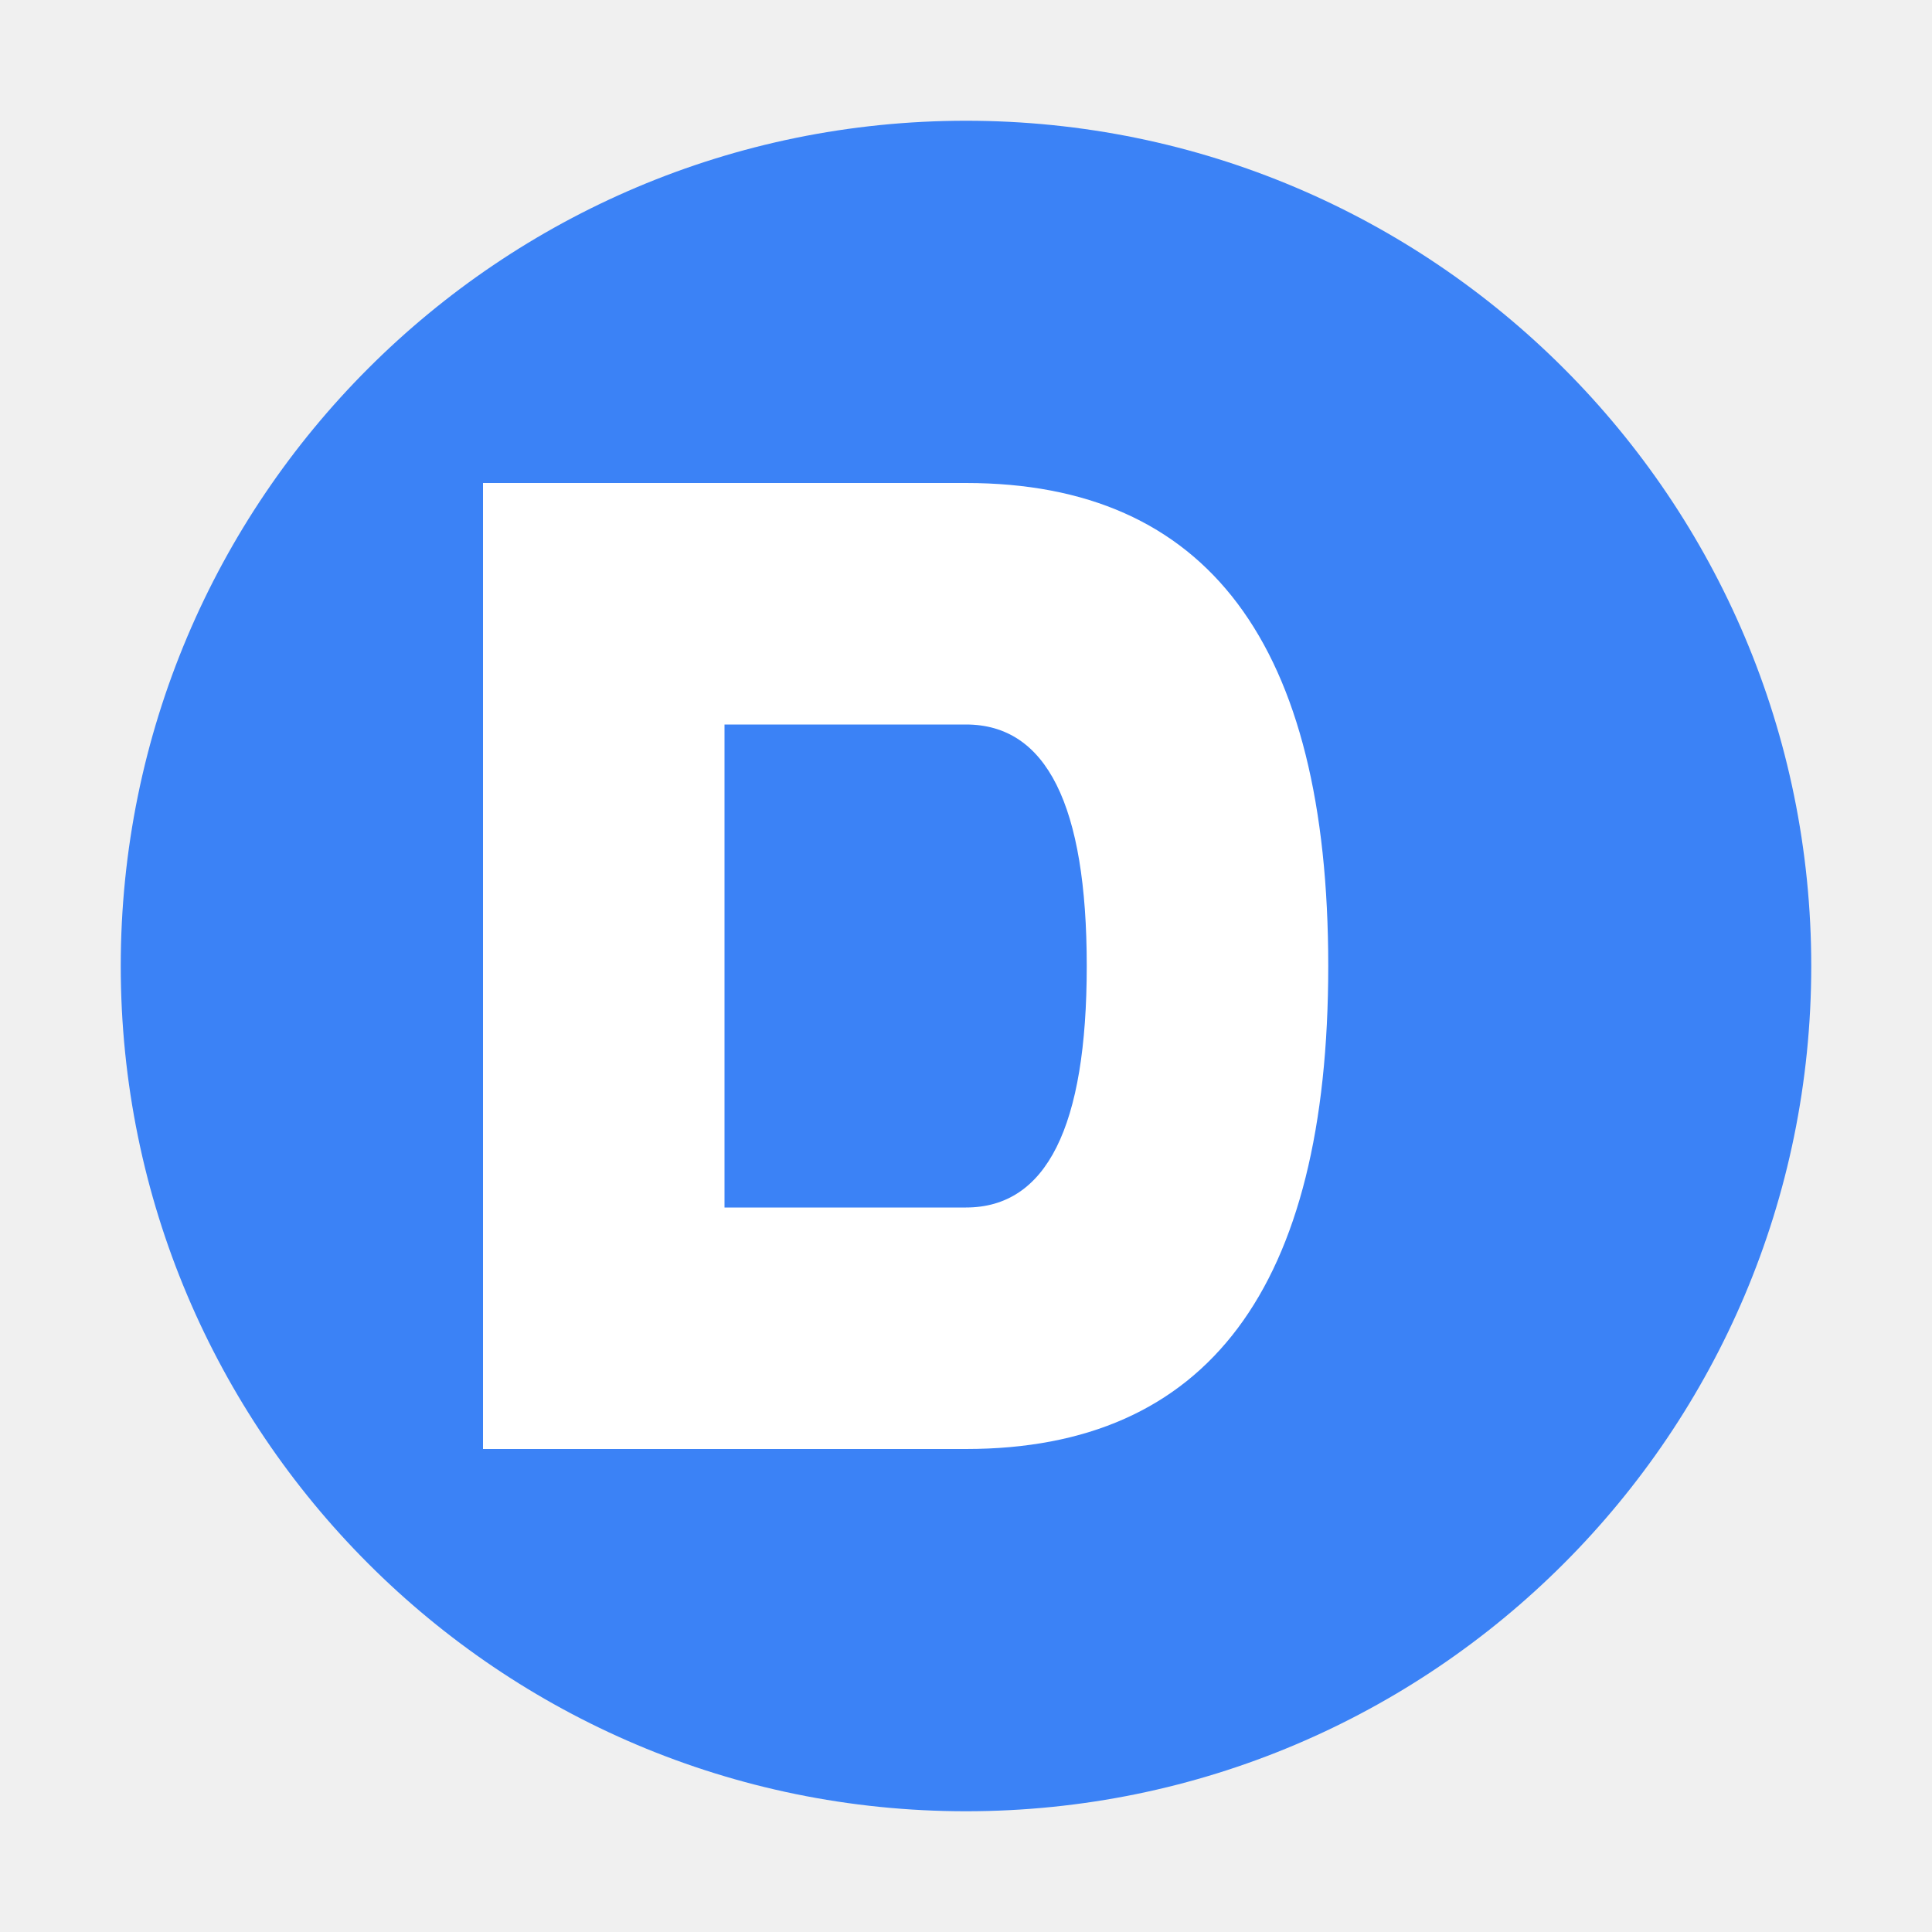
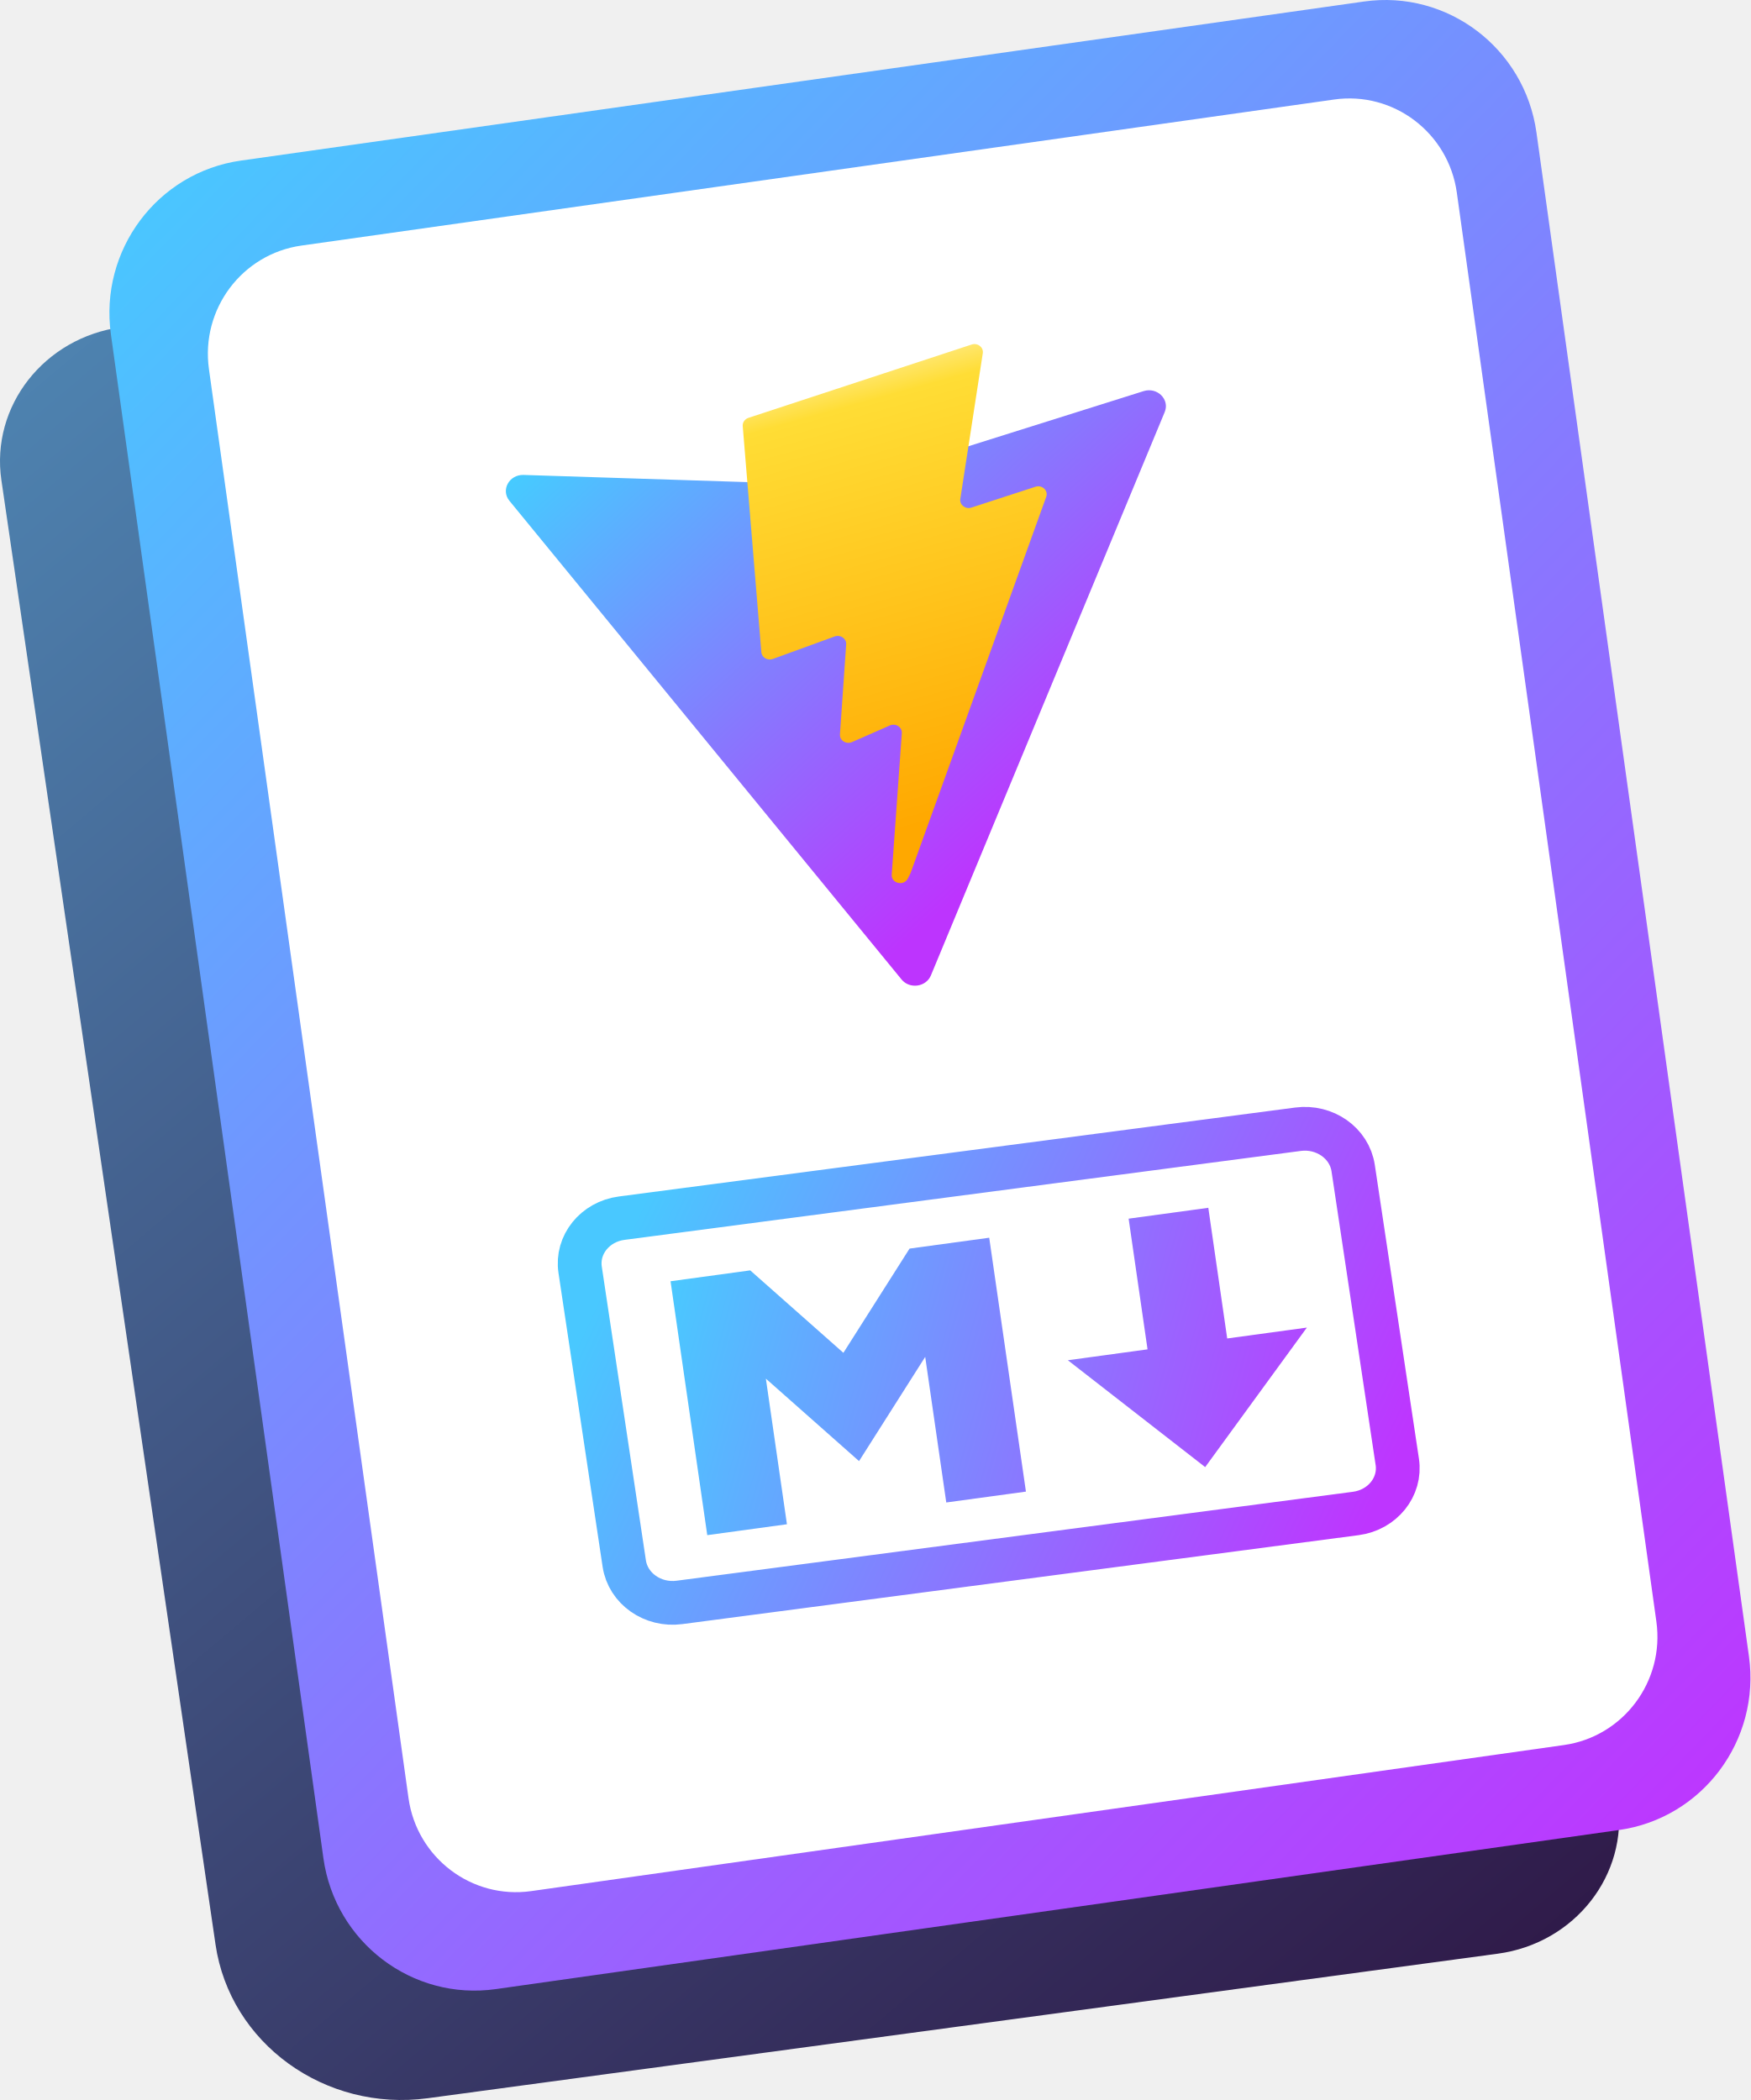
- <svg xmlns="http://www.w3.org/2000/svg" width="16" height="16">
-   <circle cx="8" cy="8" r="7" fill="#3b82f6" />
-   <path d="M4 4 L4 12 L8 12 Q11 12 11 8 Q11 4 8 4 Z M6 6 L8 6 Q9 6 9 8 Q9 10 8 10 L6 10 Z" fill="#ffffff" />
+ <svg xmlns="http://www.w3.org/2000/svg" viewBox="0 0 160 192" fill="none">
+   <g clip-path="url(#clip0_1288_1252)">
+     <path d="M0.127 43.899C-0.863 37.126 4.046 30.863 11.091 29.911L113.152 16.122C120.197 15.17 126.712 19.889 127.702 26.663L147.873 164.635C148.863 171.409 143.954 177.671 136.908 178.623L39.101 191.837C29.706 193.107 21.02 186.814 19.7 177.784L0.127 43.899Z" fill="url(#paint0_linear_1288_1252)" />
+     <path d="M10.138 30.573C9.065 22.879 14.383 15.765 22.015 14.683L124.678 0.139C132.31 -0.943 139.367 4.418 140.44 12.112L159.862 151.427C160.935 159.121 155.617 166.235 147.985 167.317L45.322 181.861C37.69 182.943 30.633 177.582 29.56 169.888L10.138 30.573Z" fill="url(#paint1_linear_1288_1252)" />
+     <path d="M19.098 33.742C18.335 28.275 22.118 23.221 27.549 22.453L121.946 9.099C127.376 8.33 132.397 12.139 133.161 17.605L151.402 148.258C152.165 153.725 148.382 158.779 142.951 159.547L48.554 172.901C43.124 173.67 38.103 169.861 37.339 164.395L19.098 33.742Z" fill="white" />
+     <path d="M118.649 103.244L56.823 111.376C54.384 111.697 52.684 113.807 53.027 116.09L57.061 142.955C57.404 145.237 59.659 146.827 62.098 146.507L123.924 138.375C126.363 138.054 128.063 135.943 127.72 133.661L123.686 106.796C123.343 104.513 121.088 102.923 118.649 103.244Z" stroke="url(#paint2_linear_1288_1252)" stroke-width="4" />
+     <path d="M64.648 140.356L61.292 117.143L68.574 116.148L77.09 123.687L83.138 114.157L90.42 113.163L93.776 136.375L86.494 137.37L84.569 124.057L78.521 133.587L70.005 126.047L71.93 139.36L64.648 140.356ZM110.16 134.136L97.609 124.365L104.891 123.369L103.163 111.421L110.446 110.427L112.173 122.374L119.455 121.379L110.16 134.136Z" fill="url(#paint3_linear_1288_1252)" />
+     <path d="M106.461 37.673L85.09 89.181C84.648 90.245 83.147 90.454 82.41 89.555L46.562 45.785C45.76 44.805 46.541 43.381 47.858 43.423L76.912 44.356C77.098 44.362 77.283 44.336 77.459 44.281L104.529 35.76C105.778 35.367 106.94 36.518 106.461 37.673Z" fill="url(#paint4_linear_1288_1252)" />
+     <path d="M88.812 31.5L68.412 38.203C68.077 38.313 67.862 38.622 67.889 38.955L69.591 59.627C69.631 60.114 70.157 60.425 70.642 60.248L76.293 58.191C76.822 57.998 77.382 58.384 77.345 58.916L76.777 67.142C76.739 67.696 77.342 68.084 77.877 67.848L81.332 66.33C81.867 66.094 82.472 66.483 82.432 67.037L81.508 79.963C81.45 80.772 82.622 81.049 82.987 80.314L83.231 79.822L95.63 45.426C95.838 44.85 95.255 44.304 94.645 44.503L88.796 46.407C88.247 46.586 87.695 46.156 87.778 45.615L89.833 32.291C89.916 31.749 89.361 31.319 88.812 31.5Z" fill="url(#paint5_linear_1288_1252)" />
+   </g>
+   <defs>
+     <linearGradient id="paint0_linear_1288_1252" x1="0.448" y1="16.413" x2="148.448" y2="191.541" gradientUnits="userSpaceOnUse">
+       <stop stop-color="#508AB7" />
+       <stop offset="1" stop-color="#2D1342" />
+     </linearGradient>
+     <linearGradient id="paint1_linear_1288_1252" x1="11.186" y1="19.154" x2="158.875" y2="162.67" gradientUnits="userSpaceOnUse">
+       <stop stop-color="#49C7FF" />
+       <stop offset="1" stop-color="#BD36FF" />
+     </linearGradient>
+     <linearGradient id="paint2_linear_1288_1252" x1="56.68" y1="114.377" x2="122.209" y2="145.088" gradientUnits="userSpaceOnUse">
+       <stop stop-color="#49C8FF" />
+       <stop offset="1" stop-color="#BE35FF" />
+     </linearGradient>
+     <linearGradient id="paint3_linear_1288_1252" x1="61.766" y1="117.538" x2="121.328" y2="133.876" gradientUnits="userSpaceOnUse">
+       <stop stop-color="#4BC7FF" />
+       <stop offset="1" stop-color="#B93DFF" />
+     </linearGradient>
+     <linearGradient id="paint4_linear_1288_1252" x1="45.296" y1="42.033" x2="84.585" y2="84.667" gradientUnits="userSpaceOnUse">
+       <stop stop-color="#41D1FF" />
+       <stop offset="1" stop-color="#BD34FE" />
+     </linearGradient>
+     <linearGradient id="paint5_linear_1288_1252" x1="73.829" y1="34.598" x2="85.124" y2="75.213" gradientUnits="userSpaceOnUse">
+       <stop stop-color="#FFEA83" />
+       <stop offset="0.083" stop-color="#FFDD35" />
+       <stop offset="1" stop-color="#FFA800" />
+     </linearGradient>
+     <clipPath id="clip0_1288_1252">
+       <rect width="160" height="192" fill="white" />
+     </clipPath>
+   </defs>
</svg>
